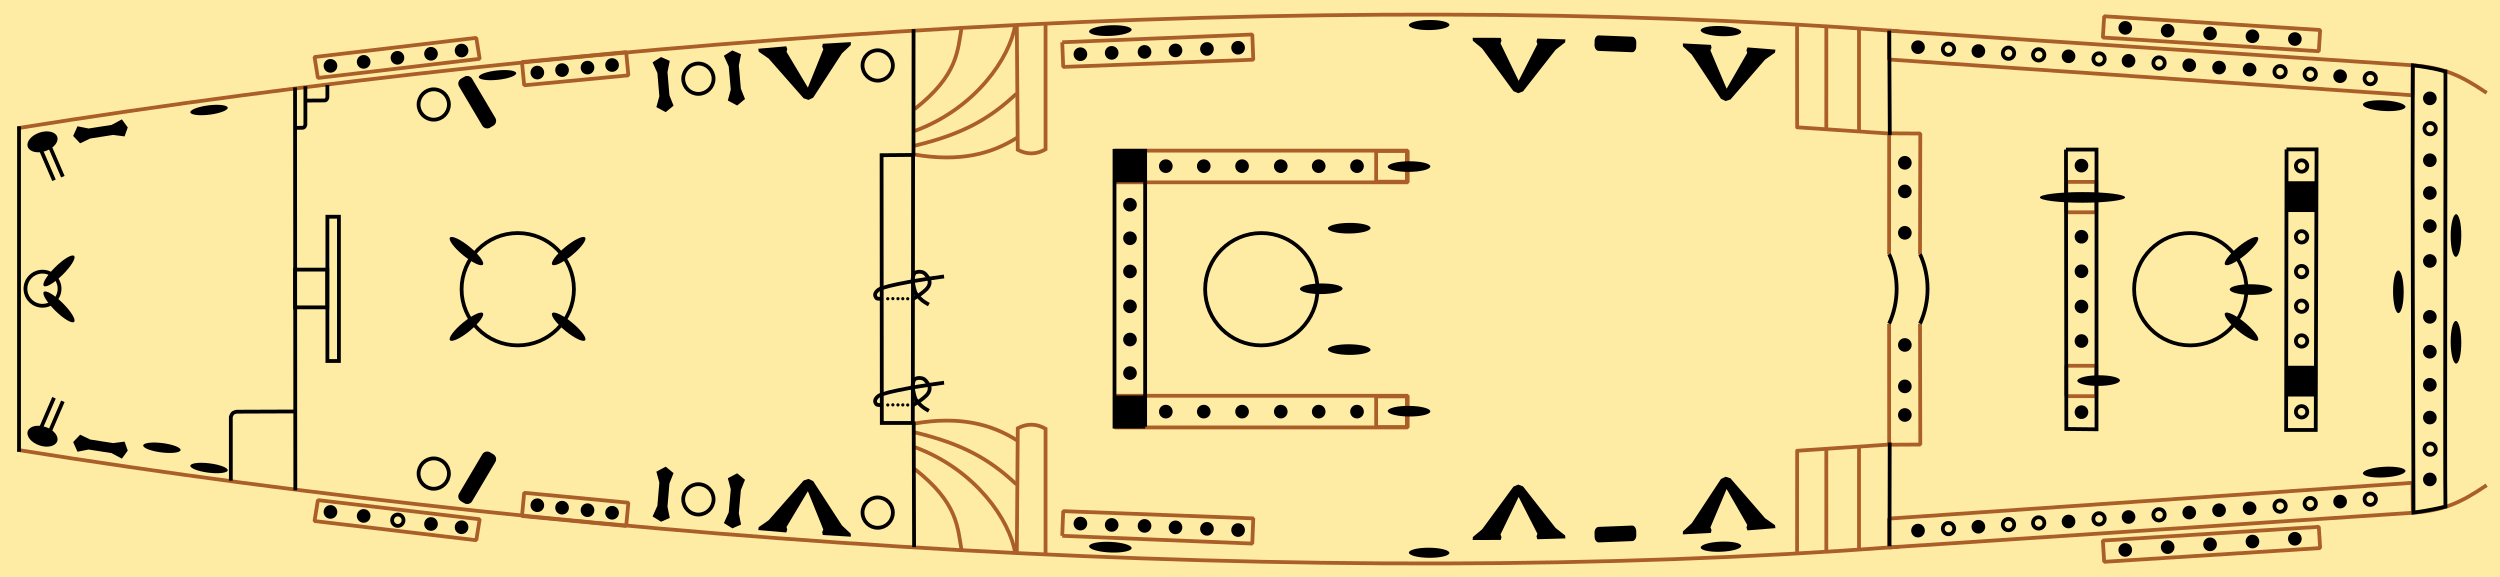
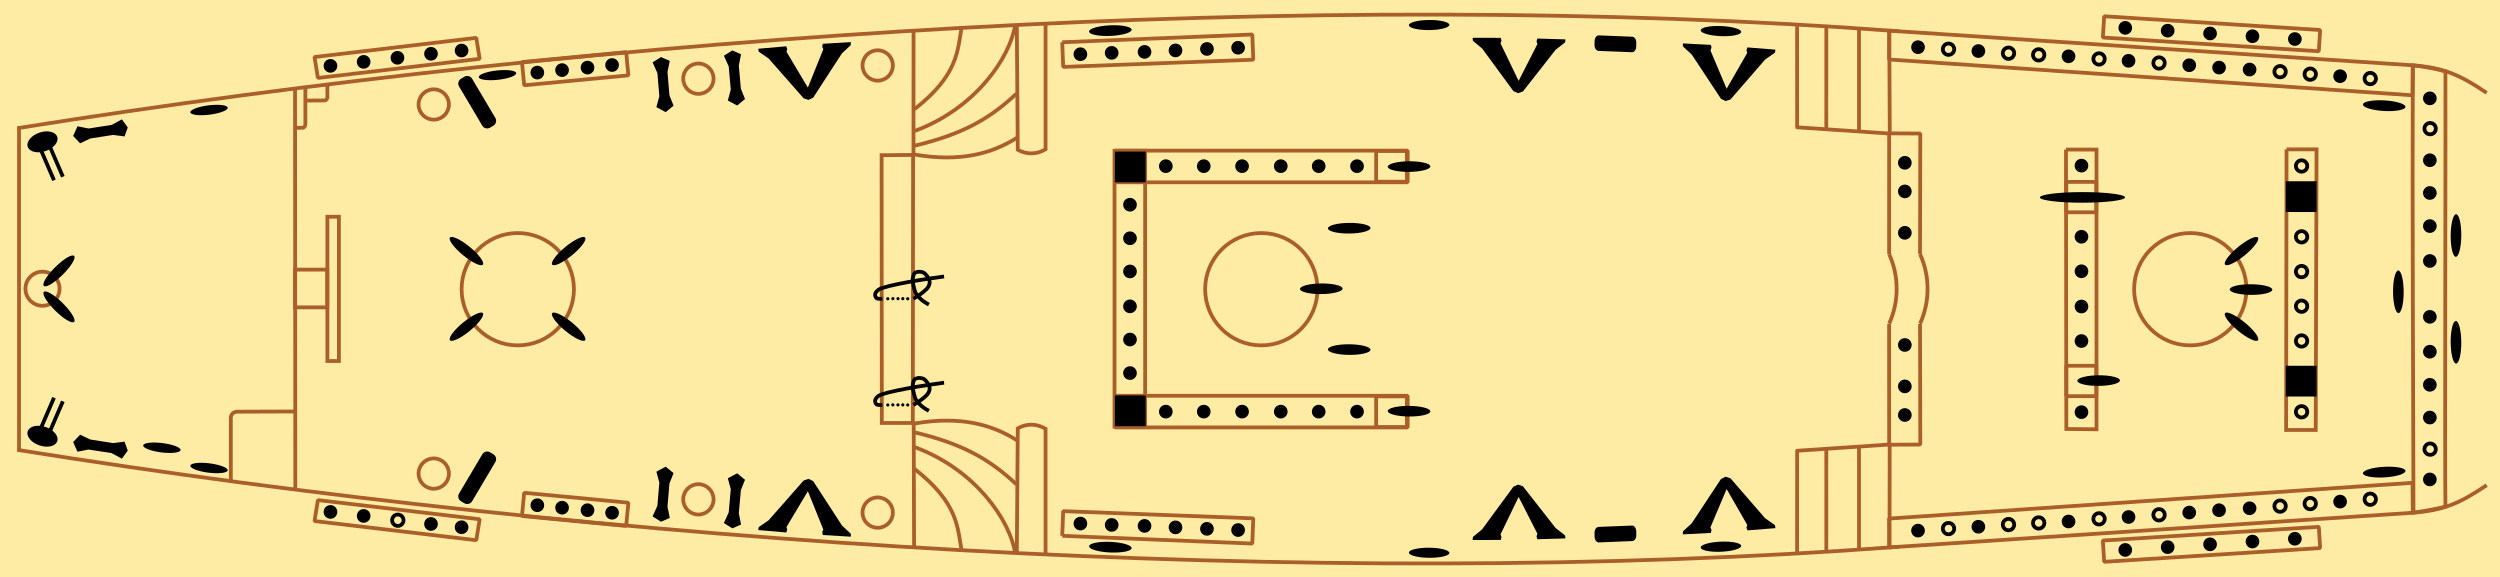
<svg xmlns="http://www.w3.org/2000/svg" xmlns:ns2="https://github.com/jolaf/rigging" xmlns:xlink="http://www.w3.org/1999/xlink" width="100%" height="100%" id="svg1" version="1.1" viewBox="1 -24 659 152">
+   <style id="style707">
+     /*  */
+     #background {
+       fill: #ffeca4;
+     }
+     #drawing {
+       color: #aa5f28;
+     }
+     /*  */
+   </style>
  <defs id="defs1">
    <rect y="-0.809" x="277.269" height="146.642" width="220.711" id="deckMask" style="fill:currentColor" />
    <g id="mastMask" style="stroke:currentColor">
      <path id="path89" d="m 425.113,59.525 c 26.5,26.5 26.5,26.5 26.5,26.5 z" />
      <path id="path91" d="m 451.613,59.525 c -26.5,26.5 -26.5,26.5 -26.5,26.5 z" />
    </g>
    <circle r="4" cy="398.091" cx="160.871" id="pipe" style="stroke:currentColor" />
    <circle id="pin" r="1.8" cy="28.152" cx="567.539" style="fill:currentColor" transform="rotate(-8.297298)" class="aura" />
    <circle style="fill:none;stroke:currentColor" transform="rotate(-8.297298)" id="pinhole" cx="607.213" cy="138.775" r="1.5" />
    <ellipse transform="rotate(89.50973)" id="cleat" ry="5.615" rx="1.4" cy="-575.374" cx="3.721" style="fill:currentColor" class="aura" />
    <rect ry="1.5" y="72.319" x="396.501" height="15" width="4" id="lcleat" style="fill:currentColor" class="aura" />
    <path transform="matrix(0.8823634,0,0,1.004638,-152.5943,-25.94742)" d="m 215.31,40.277 -0.959,-2.798 v -6.102 l 0.959,-2.893 -2.499,-1.196 -2.652,1.196 1.162,2.893 v 6.102 l -1.161,2.798 2.652,1.514 z" id="xcleat" style="fill:currentColor" class="aura" />
    <path d="m 426.259,54.267 -8.424,-11.107 -2.479,-2.004 -0.067,-0.781 7.404,-0.102 0.204,0.747 -0.238,0.713 4.927,9.807 4.791,-9.773 -0.238,-0.713 0.204,-0.747 7.404,0.102 -0.067,0.781 -2.479,2.004 -8.424,11.107 -1.259,0.493 z" id="kevel" style="fill:currentColor" class="aura" />
    <rect transform="translate(-36.93956,-367.6302)" id="fist" width="8.109" height="8.109" x="324.097" y="408.336" style="fill:currentColor" class="aura" />
    <g id="tackle" transform="matrix(-1,0,0,1,657.0613,84.96837)">
      <ellipse transform="rotate(-18.74917,-1131.871,-71.94031)" ry="2.557" rx="4.104" cy="420.366" cx="-74.057" id="path4323" style="fill:currentColor" />
      <path style="stroke:currentColor" d="m 61.959,411.73 3.977,9.218" id="path4328" transform="translate(-36.93956,-367.6302)" />
      <path style="stroke:currentColor" id="path4325" d="m 59.623,412.677 3.977,9.218" transform="translate(-36.93956,-367.6302)" />
    </g>
    <g id="knot" transform="translate(380.0305,-105.3119)">
      <path style="fill:none;stroke:currentColor" id="path4249" d="m 298.721,455.173 c -3.993,0.489 -15.46,2.284 -17.267,3.472 -0.874,0.684 -1.281,1.456 -0.505,2.273 0.295,0.218 1.515,0.126 1.515,0.126" />
      <path style="fill:none;stroke:currentColor" d="m 290.64,461.044 c 0,0 1.792,-1.092 2.589,-1.768 0.499,-0.424 1.088,-0.913 1.357,-1.421 0.27,-0.508 0.393,-0.888 0.316,-1.452 -0.077,-0.564 -0.8,-1.72 -1.438,-2.147 -0.638,-0.427 -1.581,-0.414 -2.192,-0.158 -0.612,0.256 -0.566,0.713 -0.758,1.357 -0.191,0.644 0.115,1.993 0.284,2.715 0.169,0.722 0.251,1.043 0.6,1.61 0.349,0.567 0.988,1.204 1.547,1.673 0.559,0.469 1.768,1.136 1.768,1.136" id="path4251" />
      <circle r="0.426" cy="461.044" cx="283.884" id="path4253" style="fill:currentColor" />
      <circle style="fill:currentColor" id="circle4255" cx="285.226" cy="461.013" r="0.426" />
      <circle style="fill:currentColor" r="0.426" cy="461.028" cx="286.568" id="circle4257" />
      <circle style="fill:currentColor" id="circle4259" cx="287.846" cy="461.028" r="0.426" />
      <circle r="0.426" cy="461.044" cx="289.14" id="circle4261" style="fill:currentColor" />
    </g>
  </defs>
  <g id="layer1">
-     <g id="background" />
-     <rect style="opacity:1;fill:#ffeca4;fill-opacity:1;fill-rule:evenodd;stroke:none;stroke-width:1.6;stroke-linecap:round;stroke-linejoin:round;stroke-miterlimit:4;stroke-dasharray:none;stroke-opacity:1;paint-order:markers fill stroke" id="rect6803" width="717.601" height="368.795" x="-20.988" y="-138.852" />
+     <g id="background">
+       <rect style="fill-rule:evenodd;stroke-width:1.6;stroke-linecap:round;stroke-linejoin:round;paint-order:markers fill stroke" id="rect6803" width="717.601" height="368.795" x="-20.988" y="-138.852" />
+     </g>
  </g>
  <g transform="translate(0,-20.6)" id="layer2">
    <g id="drawing">
-       <g id="portDrawing" style="fill:none;stroke:#aa5f28">
+       <g id="portDrawing" style="fill:none;stroke:currentColor">
        <path style="fill-rule:evenodd" d="M 5.599,30.388 C 160.19,5.668 347.851,-6.802 501.489,4.852 m 135.527,8.962 c 8.188,0.64 12.488,2.549 19.468,7.271" id="path4399" />
        <path class="rail" id="rect4158" d="m 499.005,4.684 c 0,0 138.012,9.13 138.012,9.13 0,0 -0.082,7.903 -0.082,7.903 0,0 -137.973,-9.434 -137.973,-9.434 0,0 0.044,-7.599 0.044,-7.599" style="fill-rule:evenodd;stroke-miterlimit:0" />
        <rect transform="matrix(0.997985,0.063452,-0.063107,0.998007,-36.91926,-367.6302)" class="rail" style="fill-rule:evenodd;stroke-linecap:round;stroke-miterlimit:0" id="rect4272" width="57.042" height="5.615" x="614.658" y="330.176" />
        <rect transform="translate(-36.91926,-367.6302)" class="solid" style="fill-rule:evenodd;stroke-miterlimit:0" id="rect4212" width="7.895" height="8.012" x="582.601" y="412.182" />
        <path class="rail" id="path4201" d="m 498.969,63.596 c 0,0 0.013,-31.846 0.013,-31.846 0,0 8.206,0.049 8.206,0.049 0,0 -0.072,31.797 -0.072,31.797" style="fill-rule:evenodd;stroke-miterlimit:0" />
        <g class="solid" id="g4442">
          <path style="fill-rule:evenodd;stroke-linejoin:round" d="m 474.71,3.488 c 0,0 0.018,26.671 0.018,26.671 0,0 24.696,1.671 24.696,1.671" id="path4436" />
          <path style="fill-rule:evenodd" d="m 491.034,31.603 c 0,0 0,-27.13 0,-27.13" id="path4438" />
          <path style="fill-rule:evenodd" d="m 482.413,30.658 c 0,0 0.006,-26.716 0.006,-26.716" id="path4440" />
        </g>
        <rect transform="translate(-36.91926,-367.6302)" class="solid" y="404.025" x="400.67" height="8.109" width="8.109" id="rect4227" style="fill-rule:evenodd;stroke-miterlimit:0" />
        <rect transform="translate(-36.91926,-367.6302)" class="rail" y="403.945" x="331.803" height="8.348" width="77.184" id="rect4231" style="fill-rule:evenodd;stroke-miterlimit:0" />
        <path class="rail" id="rect4238" d="m 281.003,7.737 c 0,0 50.101,-2.045 50.101,-2.045 0,0 0.262,6.643 0.262,6.643 0,0 -50.107,1.907 -50.107,1.907 0,0 -0.256,-6.505 -0.256,-6.505" style="fill-rule:evenodd;stroke-miterlimit:0" />
        <g class="solid" id="g2411">
          <path id="path4286" d="m 269.031,3.005 c 0,0 0.253,33.082 0.253,33.082 2.441,1.306 4.882,1.261 7.324,-0.126 0,0 0,-33.335 0,-33.335" style="fill-rule:evenodd" />
          <path id="path4302" d="m 242.135,37.35 c 11.722,2.006 20.149,-0.133 26.895,-4.419" style="fill-rule:evenodd" />
          <path id="path4300" d="m 242.099,35.007 c 12.578,-3.001 19.725,-7.042 26.841,-13.718" style="fill-rule:evenodd" />
          <path id="path4298" d="M 242.135,31.116 C 258.141,25.17 267.233,11.895 268.652,3.005" style="fill-rule:evenodd" />
          <path id="path4296" d="M 242.066,25.379 C 253.549,16.384 253.398,10.039 254.51,3.637" style="fill-rule:evenodd" />
        </g>
        <use transform="translate(71.49064,-384.2342)" height="100%" width="100%" id="use11168" xlink:href="#pipe" y="0" x="0" />
        <use transform="translate(24.2244,-380.7455)" height="100%" width="100%" id="use11170" xlink:href="#pipe" y="0" x="0" />
        <rect transform="rotate(-5.435147,-3891.007,205.0834)" class="rail" style="fill-rule:evenodd;stroke-miterlimit:0" id="rect4267" width="27.593" height="6.154" x="138.673" y="395.494" />
        <rect transform="matrix(0.993053,-0.117668,0.159682,0.987169,-36.91926,-367.6302)" class="rail" ry="0" y="391.192" x="58.768" height="5.599" width="42.94" id="rect4281" style="fill-rule:evenodd;stroke-miterlimit:0" />
        <use transform="translate(-45.53723,-373.9462)" height="100%" width="100%" id="use11166" xlink:href="#pipe" y="0" x="0" />
      </g>
-       <use transform="matrix(1,0,0,-1,0,145.5797)" xlink:href="#portDrawing" id="use405" x="0" y="0" width="100%" height="100%" />
+       <use transform="matrix(1,0,0,-1,0,145.5797)" xlink:href="#portDrawing" id="starboardDrawing" x="0" y="0" width="100%" height="100%" />
      <path class="rail" style="fill:none;stroke:currentColor" id="path4294" d="m 645.621,15.449 c -3.876,-1.16 -8.605,-1.635 -8.605,-1.635 -0.16,38.87 0.115,82.335 0.176,117.905 0,0 3.887,-0.461 8.424,-1.564 -0.182,-8.555 0.077,-111.18 0.004,-114.706 0,0 -2.6e-4,0 -2.6e-4,0" />
      <path class="rail" id="rect4333" d="m 603.734,35.978 c 0,0 7.908,0 7.908,0 0,0 -0.217,73.963 -0.217,73.963 0,0 -7.8,0 -7.8,0 0,0 0.108,-73.963 0.108,-73.963" style="fill:none;stroke:currentColor" />
      <circle class="solid" r="14.805" cy="72.838" cx="578.359" id="path4330" style="fill:none;stroke:currentColor" />
      <path class="rail" id="rect4326" d="m 545.591,36.028 c 0,0 8.047,0 8.047,0 0,0 0,73.736 0,73.736 0,0 -7.955,-0.091 -7.955,-0.091 0,0 -0.091,-73.645 -0.091,-73.645" style="fill:none;stroke:currentColor" />
      <g class="solid" style="fill:none;stroke:currentColor" id="g4318">
        <path d="m 507.125,63.596 c 1.304,2.875 1.979,5.997 1.979,9.164 0,3.167 -0.675,6.288 -1.979,9.164" id="path4211" />
        <path d="m 498.978,63.596 c 1.304,2.875 1.979,5.997 1.979,9.164 0,3.167 -0.675,6.288 -1.979,9.164" id="path4312" />
      </g>
      <path style="fill:none;stroke:currentColor" d="m 499.075,140.577 c 0,0 0.05,-27.332 0.05,-27.332 m 0.022,-81.024 c 0,0 -0.143,-27.537 -0.143,-27.537" id="path4434" />
      <circle class="solid " style="fill:none;stroke:currentColor" id="circle327" cx="333.481" cy="72.838" r="14.805" />
      <path class="rail" style="fill:none;stroke:currentColor" d="m 302.86,109.064 c 0,0 -8.075,0 -8.075,0 0,0 0,-72.72 0,-72.72 0,0 8.075,0 8.075,0 0,0 0,72.72 0,72.72" id="path4336" />
      <path id="path4288" d="m 241.953,140.828 c 0,0 -0.103,-33.102 -0.103,-33.102 M 241.79,37.765 c 0,0 0.024,-33.476 0.024,-33.476" style="fill:none;stroke:currentColor" />
      <path class="solid" style="fill:none;stroke:currentColor" d="m 241.694,37.439 c 0,0 -8.306,0.069 -8.306,0.069 -0.004,16.806 0.062,53.776 0.058,70.582 0,0 8.168,0 8.168,0 0.004,-16.806 0.076,-53.845 0.08,-70.651 0,0 0,-5e-5 0,-5e-5" id="path4060" />
      <circle class="solid" r="14.805" cy="72.838" cx="137.481" id="circle329" style="fill:none;stroke:currentColor" />
      <rect class="solid" y="53.73" x="87.298" height="38.031" width="3.041" id="rect4322" style="fill:none;stroke:currentColor" />
      <rect class="solid" y="67.672" x="78.789" height="9.949" width="8.482" id="rect4317" style="fill:none;stroke:currentColor" />
      <path class="solid" style="fill:none;stroke:currentColor" d="m 87.296,19.031 c 0,0 0,3.28 0,3.28 -0.175,0.713 -0.438,0.672 -0.685,0.766 0,0 -5.025,0.035 -5.025,0.035" id="path4887" />
      <path class="solid" id="path4306" d="m 81.496,19.331 c 0,0 0,10.18 0,10.18 -0.175,0.713 -0.438,0.672 -0.685,0.766 0,0 -2.226,0.035 -2.226,0.035" style="fill:none;stroke:currentColor" />
      <path style="fill:none;stroke:currentColor" d="m 78.845,125.846 c 0,0 -0.072,-106.204 -0.072,-106.204" id="path4304" />
      <path class="solid" style="fill:none;stroke:currentColor" d="m 61.845,123.311 c 0,0 0,-16.814 0,-16.814 0.389,-1.278 0.973,-1.205 1.523,-1.374 0,0 15.251,-0.062 15.251,-0.062" id="path4412" />
      <circle class="solid" r="4.495" cy="72.707" cx="12.204" id="circle4314" style="fill:none;stroke:currentColor" />
      <path id="path4069" d="m 6.016,115.679 c 0,0 0,-85.785 0,-85.785" style="fill:none;stroke:currentColor" />
    </g>
  </g>
  <g transform="translate(0,-20.6)" id="layer3" style="display:none">
    <g style="color:#ffffff" class="modeDependent which" id="deckMasks">
      <use style="stroke-width:1.001" height="100%" width="100%" y="0" x="0" transform="matrix(0.7178498,0,0,1,299.4258,0)" ns2:deck="fore" class="deckMask" xlink:href="#deckMask" id="use758" />
      <use style="stroke-width:0.999" transform="matrix(1.00258,0,0,1,-0.8020163,0)" height="100%" width="100%" y="0" x="0" ns2:deck="main" class="deckMask" xlink:href="#deckMask" id="use760" />
      <use style="stroke-width:1.01" height="100%" width="100%" y="0" x="0" transform="matrix(1.23109,0,0,1,-335.8762,0)" ns2:deck="stern" class="deckMask" xlink:href="#deckMask" id="use668" />
    </g>
  </g>
  <g transform="translate(0,-20.6)" id="layer4" style="display:none">
    <g style="color:#ff0000" class="modeDependent where" id="mastMasks">
      <use height="100%" width="100%" y="0" x="0" transform="translate(140)" ns2:mast="fore" class="mastMask" xlink:href="#mastMask" id="use89" />
      <use height="100%" width="100%" y="0" x="0" transform="translate(-104.8899)" ns2:mast="main" class="mastMask" xlink:href="#mastMask" id="use336" />
      <use height="100%" width="100%" y="0" x="0" transform="translate(-300.9661)" ns2:mast="mizzen" class="mastMask" xlink:href="#mastMask" id="use338" />
    </g>
  </g>
  <g transform="translate(0,-20.6)" id="layer5">
    <g transform="translate(0.02029647,-7.1415848e-6)" id="points">
      <g ns2:side="port" id="g1143" ns2:rail="behindFront" ns2:deck="fore">
        <use height="100%" width="100%" transform="rotate(-89.09961,642.2966,-8.333565)" id="use4877" xlink:href="#cleat" y="0" x="0" />
      </g>
      <g ns2:side="starboard" ns2:deck="fore" ns2:rail="behindFront" id="g347" transform="matrix(1,0,0,-1,0,145.5058)">
        <use x="0" y="0" xlink:href="#cleat" id="use345" transform="rotate(-89.09961,642.2966,-8.333565)" width="100%" height="100%" />
      </g>
      <g ns2:side="port" transform="translate(0,-1.124999)" ns2:isAcross="true" id="g4296" ns2:rail="frontRail" ns2:deck="fore">
        <use height="100%" width="100%" transform="translate(75.82837,120.558)" id="use4878" xlink:href="#pin" y="0" x="0" />
        <use height="100%" width="100%" transform="translate(75.82837,111.3648)" id="use4880" xlink:href="#pin" y="0" x="0" />
        <use height="100%" width="100%" transform="translate(75.82837,102.6395)" id="use4882" xlink:href="#pin" y="0" x="0" />
        <use height="100%" width="100%" transform="translate(75.82833,94.00795)" id="use4886" xlink:href="#pin" y="0" x="0" />
        <use height="100%" width="100%" transform="translate(20.68006,-18.06192)" id="use4884" xlink:href="#pinhole" y="0" x="0" />
        <use height="100%" width="100%" transform="translate(75.82833,77.69545)" id="use4888" xlink:href="#pin" y="0" x="0" />
      </g>
      <g ns2:side="starboard" ns2:deck="fore" ns2:rail="frontRail" id="g361" ns2:isAcross="true" transform="matrix(1,0,0,-1,0,146.6308)">
        <use x="0" y="0" xlink:href="#pin" id="use349" transform="translate(75.82837,120.558)" width="100%" height="100%" />
        <use x="0" y="0" xlink:href="#pin" id="use351" transform="translate(75.82837,111.3648)" width="100%" height="100%" />
        <use x="0" y="0" xlink:href="#pin" id="use353" transform="translate(75.82837,102.6395)" width="100%" height="100%" />
        <use x="0" y="0" xlink:href="#pin" id="use355" transform="translate(75.82833,94.00795)" width="100%" height="100%" />
        <use x="0" y="0" xlink:href="#pinhole" id="use357" transform="translate(20.68006,-18.06192)" width="100%" height="100%" />
        <use x="0" y="0" xlink:href="#pin" id="use359" transform="translate(75.82833,77.69545)" width="100%" height="100%" />
      </g>
      <g ns2:side="port" transform="rotate(-33.82482,358.4877,-866.822)" ns2:deck="fore" ns2:rail="onDeckFront" id="g826">
        <use height="100%" width="100%" transform="rotate(37.61055,293.7698,-704.8099)" id="use4869" xlink:href="#cleat" y="0" x="0" />
      </g>
      <g transform="rotate(90,336.0643,324.3645)" ns2:deck="fore" ns2:side="center" ns2:rail="onDeckFront" id="g4125">
        <use x="0" y="0" xlink:href="#cleat" id="use4123" transform="rotate(0.2410182,-6431.205,-116512.54)" width="100%" height="100%" />
      </g>
      <g ns2:side="starboard" id="g365" ns2:rail="onDeckFront" ns2:deck="fore" transform="matrix(0.8307434,0.5566555,0.5566555,-0.8307434,543.1976,92.66701)">
        <use x="0" y="0" xlink:href="#cleat" id="use363" transform="rotate(37.61055,293.7698,-704.8099)" width="100%" height="100%" />
      </g>
      <g ns2:side="port" transform="rotate(3.868472,821.8682,-178.4431)" id="g4304" ns2:rail="sideRail" ns2:deck="fore">
        <use height="100%" width="100%" transform="translate(-45.72429,83.92364)" id="use4842" xlink:href="#pin" y="0" x="0" />
        <use height="100%" width="100%" transform="translate(-92.89051,-19.82658)" id="use4838" xlink:href="#pinhole" y="0" x="0" />
        <use height="100%" width="100%" transform="translate(-29.78216,83.87078)" id="use4840" xlink:href="#pin" y="0" x="0" />
        <use height="100%" width="100%" transform="translate(-77.0407,-19.84125)" id="use4836" xlink:href="#pinhole" y="0" x="0" />
        <use height="100%" width="100%" transform="translate(-69.07567,-19.94292)" id="use4834" xlink:href="#pinhole" y="0" x="0" />
        <use height="100%" width="100%" transform="translate(-5.974521,83.64781)" id="use4832" xlink:href="#pin" y="0" x="0" />
        <use height="100%" width="100%" transform="translate(-53.12793,-19.94072)" id="use4830" xlink:href="#pinhole" y="0" x="0" />
        <use height="100%" width="100%" transform="translate(9.885951,83.76302)" id="use4828" xlink:href="#pin" y="0" x="0" />
        <use height="100%" width="100%" transform="translate(-37.27823,-19.94317)" id="use4826" xlink:href="#pinhole" y="0" x="0" />
        <use height="100%" width="100%" transform="translate(25.92968,83.85081)" id="use4824" xlink:href="#pin" y="0" x="0" />
        <use height="100%" width="100%" transform="translate(33.81339,83.936)" id="use4822" xlink:href="#pin" y="0" x="0" />
        <use height="100%" width="100%" transform="translate(41.8784,83.90932)" id="use4820" xlink:href="#pin" y="0" x="0" />
        <use height="100%" width="100%" transform="translate(-5.28586,-19.8119)" id="use4816" xlink:href="#pinhole" y="0" x="0" />
        <use height="100%" width="100%" transform="translate(2.687874,-19.6877)" id="use4818" xlink:href="#pinhole" y="0" x="0" />
        <use height="100%" width="100%" transform="translate(65.80175,84.04969)" id="use4814" xlink:href="#pin" y="0" x="0" />
        <use height="100%" width="100%" transform="translate(18.54907,-19.60354)" id="use4812" xlink:href="#pinhole" y="0" x="0" />
      </g>
      <g ns2:side="starboard" ns2:deck="fore" ns2:rail="sideRail" id="g399" transform="matrix(0.9977215,-0.06746628,-0.06746628,-0.9977215,-10.16631,201.3608)">
        <use x="0" y="0" xlink:href="#pin" id="use367" transform="translate(-45.72429,83.92364)" width="100%" height="100%" />
        <use x="0" y="0" xlink:href="#pinhole" id="use369" transform="translate(-92.89051,-19.82658)" width="100%" height="100%" />
        <use x="0" y="0" xlink:href="#pin" id="use371" transform="translate(-29.78216,83.87078)" width="100%" height="100%" />
        <use x="0" y="0" xlink:href="#pinhole" id="use373" transform="translate(-77.0407,-19.84125)" width="100%" height="100%" />
        <use x="0" y="0" xlink:href="#pinhole" id="use375" transform="translate(-69.07567,-19.94292)" width="100%" height="100%" />
        <use x="0" y="0" xlink:href="#pin" id="use377" transform="translate(-5.974521,83.64781)" width="100%" height="100%" />
        <use x="0" y="0" xlink:href="#pinhole" id="use379" transform="translate(-53.12793,-19.94072)" width="100%" height="100%" />
        <use x="0" y="0" xlink:href="#pin" id="use381" transform="translate(9.885951,83.76302)" width="100%" height="100%" />
        <use x="0" y="0" xlink:href="#pinhole" id="use383" transform="translate(-37.27823,-19.94317)" width="100%" height="100%" />
        <use x="0" y="0" xlink:href="#pin" id="use385" transform="translate(25.92968,83.85081)" width="100%" height="100%" />
        <use x="0" y="0" xlink:href="#pin" id="use387" transform="translate(33.81339,83.936)" width="100%" height="100%" />
        <use x="0" y="0" xlink:href="#pin" id="use389" transform="translate(41.8784,83.90932)" width="100%" height="100%" />
        <use x="0" y="0" xlink:href="#pinhole" id="use391" transform="translate(-5.28586,-19.8119)" width="100%" height="100%" />
        <use x="0" y="0" xlink:href="#pinhole" id="use393" transform="translate(2.687874,-19.6877)" width="100%" height="100%" />
        <use x="0" y="0" xlink:href="#pin" id="use395" transform="translate(65.80175,84.04969)" width="100%" height="100%" />
        <use x="0" y="0" xlink:href="#pinhole" id="use397" transform="translate(18.54907,-19.60354)" width="100%" height="100%" />
      </g>
      <g ns2:side="port" ns2:rail="shroudsRail" ns2:deck="fore" id="g5102" transform="rotate(3.769449,6421.582,-164.8964)">
        <use height="100%" width="100%" transform="translate(19.31865,442.8958)" id="use4845" xlink:href="#pin" y="0" x="0" />
        <use height="100%" width="100%" transform="translate(30.51896,442.8958)" id="use4847" xlink:href="#pin" y="0" x="0" />
        <use height="100%" width="100%" transform="translate(41.71926,442.8958)" id="use4849" xlink:href="#pin" y="0" x="0" />
        <use height="100%" width="100%" transform="translate(52.91861,442.8958)" id="use4851" xlink:href="#pin" y="0" x="0" />
        <use height="100%" width="100%" transform="translate(64.11891,442.8958)" id="use4853" xlink:href="#pin" y="0" x="0" />
      </g>
      <g ns2:side="starboard" transform="matrix(0.9978367,-0.06574184,-0.06574184,-0.9978367,3.051441,568.0292)" id="g412" ns2:deck="fore" ns2:rail="shroudsRail">
        <use x="0" y="0" xlink:href="#pin" id="use401" transform="translate(19.31865,442.8958)" width="100%" height="100%" />
        <use x="0" y="0" xlink:href="#pin" id="use403" transform="translate(30.51896,442.8958)" width="100%" height="100%" />
        <use x="0" y="0" xlink:href="#pin" id="use406" transform="translate(41.71926,442.8958)" width="100%" height="100%" />
        <use x="0" y="0" xlink:href="#pin" id="use408" transform="translate(52.91861,442.8958)" width="100%" height="100%" />
        <use x="0" y="0" xlink:href="#pin" id="use410" transform="translate(64.11891,442.8958)" width="100%" height="100%" />
      </g>
      <g ns2:side="port" id="g5002" transform="translate(0.5268181)">
        <use x="0" y="0" xlink:href="#pinhole" id="use4991" transform="translate(-13.73291,18.49365)" width="100%" height="100%" />
        <use x="0" y="0" xlink:href="#pinhole" id="use4989" transform="translate(-13.73291,9.333698)" width="100%" height="100%" />
        <use x="0" y="0" xlink:href="#pinhole" id="use4987" transform="translate(-13.73291,-9.338379)" width="100%" height="100%" />
      </g>
      <g ns2:side="starboard" transform="matrix(1,0,0,-1,0.5268181,145.5058)" id="g424">
        <use height="100%" width="100%" transform="translate(-13.73291,18.49365)" id="use418" xlink:href="#pinhole" y="0" x="0" />
        <use height="100%" width="100%" transform="translate(-13.73291,9.333698)" id="use420" xlink:href="#pinhole" y="0" x="0" />
        <use height="100%" width="100%" transform="translate(-13.73291,-9.338379)" id="use422" xlink:href="#pinhole" y="0" x="0" />
      </g>
      <g ns2:side="port" transform="translate(316.2579,3.526502)" id="g1149" ns2:rail="frontFists" ns2:deck="fore">
        <use x="0" y="0" xlink:href="#fist" transform="translate(0.1057145,0.1483681)" id="use10664" width="100%" height="100%" />
      </g>
      <g ns2:side="starboard" ns2:deck="fore" ns2:rail="frontFists" id="g416" transform="matrix(1,0,0,-1,316.2579,141.9793)">
        <use height="100%" width="100%" id="use414" transform="translate(0.1057145,0.1483681)" xlink:href="#fist" y="0" x="0" />
      </g>
      <g ns2:side="port" ns2:deck="fore" ns2:rail="atMastFront" id="g1383" transform="translate(446.7934,-2.641305)">
        <use height="100%" width="100%" transform="matrix(0.766927,-0.6417344,-0.6417344,-0.766927,-297.0064,433.7506)" id="use1381" xlink:href="#cleat" y="0" x="0" />
      </g>
      <g transform="rotate(-34.40732,594.5959,75.74982)" id="g1173" ns2:side="center" ns2:rail="atMastFront" ns2:deck="fore">
        <use height="100%" width="100%" transform="rotate(35.2787,468.5599,68.43304)" id="use4860" xlink:href="#cleat" y="0" x="0" />
      </g>
      <g ns2:side="starboard" transform="matrix(1,0,0,-1,446.7934,148.1471)" id="g428" ns2:rail="atMastFront" ns2:deck="fore">
        <use x="0" y="0" xlink:href="#cleat" id="use426" transform="matrix(0.766927,-0.6417344,-0.6417344,-0.766927,-297.0064,433.7506)" width="100%" height="100%" />
      </g>
      <g ns2:side="port" transform="translate(0.175606)" ns2:isAcross="true" id="g4334" ns2:rail="behindMastRail" ns2:deck="fore">
        <use height="100%" width="100%" transform="translate(-16.18084,122.1517)" id="use4920" xlink:href="#pin" y="0" x="0" />
        <use height="100%" width="100%" transform="translate(-16.18084,113.0523)" id="use4922" xlink:href="#pin" y="0" x="0" />
        <use height="100%" width="100%" transform="translate(-16.18084,94.30326)" id="use4924" xlink:href="#pin" y="0" x="0" />
      </g>
      <g ns2:side="starboard" ns2:deck="fore" ns2:rail="behindMastRail" id="g436" ns2:isAcross="true" transform="matrix(1,0,0,-1,0.175606,145.5058)">
        <use x="0" y="0" xlink:href="#pin" id="use430" transform="translate(-16.18084,122.1517)" width="100%" height="100%" />
        <use x="0" y="0" xlink:href="#pin" id="use432" transform="translate(-16.18084,113.0523)" width="100%" height="100%" />
        <use x="0" y="0" xlink:href="#pin" id="use434" transform="translate(-16.18084,94.30326)" width="100%" height="100%" />
      </g>
      <g ns2:side="port" style="stroke-width:0.707" ns2:deck="fore" ns2:rail="backPillars" id="g4131" transform="matrix(1.614932,-0.5899143,1.179829,0.8074658,-408.6204,335.4104)">
        <use x="0" y="0" xlink:href="#cleat" id="use4129" transform="rotate(-143.4218,574.4299,28.15793)" width="100%" height="100%" />
      </g>
      <g transform="rotate(-37.95442,558.9899,98.50181)" id="g1179" ns2:rail="backPillars" ns2:side="starboard" ns2:deck="fore">
        <use height="100%" width="100%" transform="rotate(37.99271,427.0698,18.63686)" id="use4857" xlink:href="#cleat" y="0" x="0" />
      </g>
      <g ns2:side="port" transform="translate(-7.225649,-5.437401)" ns2:isAcross="true" id="g4384" ns2:rail="backRail" ns2:deck="fore">
        <use height="100%" width="100%" transform="translate(-55.34016,117.4538)" id="use4905" xlink:href="#pin" y="0" x="0" />
        <use height="100%" width="100%" transform="translate(-55.34016,106.5357)" id="use4907" xlink:href="#pin" y="0" x="0" />
        <use height="100%" width="100%" transform="translate(-55.34016,98.99535)" id="use4909" xlink:href="#pin" y="0" x="0" />
      </g>
      <g ns2:side="starboard" ns2:deck="fore" ns2:rail="backRail" id="g444" ns2:isAcross="true" transform="matrix(1,0,0,-1,-7.225649,150.9432)">
        <use x="0" y="0" xlink:href="#pin" id="use438" transform="translate(-55.34016,117.4538)" width="100%" height="100%" />
        <use x="0" y="0" xlink:href="#pin" id="use440" transform="translate(-55.34016,106.5357)" width="100%" height="100%" />
        <use x="0" y="0" xlink:href="#pin" id="use442" transform="translate(-55.34016,98.99535)" width="100%" height="100%" />
      </g>
      <g ns2:side="port" id="g4357" ns2:rail="bulwark" ns2:deck="main">
        <use height="100%" width="100%" transform="matrix(0.9507373,0,0,0.9507373,-169.3395,4.341369)" id="use4933" xlink:href="#cleat" y="0" x="0" />
        <use height="100%" width="100%" transform="rotate(0.9,2554.819,-1639.258)" id="use4825" xlink:href="#kevel" y="0" x="0" />
        <use style="stroke-width:1.167" height="100%" width="100%" transform="matrix(-0.01971953,1.022046,-0.7328132,-0.02912583,493.1532,-396.8143)" id="use4944" xlink:href="#lcleat" y="0" x="0" />
        <use height="100%" width="100%" transform="matrix(0.9503867,0.04800109,-0.04800109,0.9503867,-92.27082,-21.67918)" id="use4918" xlink:href="#cleat" y="0" x="0" />
        <use height="100%" width="100%" transform="rotate(3.768461,921.2961,469.4407)" id="use4823" xlink:href="#kevel" y="0" x="0" />
      </g>
      <g ns2:side="starboard" ns2:deck="main" ns2:rail="bulwark" id="g456" transform="matrix(1,0,0,-1,0,145.5058)">
        <use x="0" y="0" xlink:href="#cleat" id="use446" transform="matrix(0.9507373,0,0,0.9507373,-169.3395,4.341369)" width="100%" height="100%" />
        <use x="0" y="0" xlink:href="#kevel" id="use448" transform="rotate(0.9,2554.819,-1639.258)" width="100%" height="100%" />
        <use x="0" y="0" xlink:href="#lcleat" id="use450" transform="matrix(-0.01971953,1.022046,-0.7328132,-0.02912583,493.1532,-396.8143)" width="100%" height="100%" style="stroke-width:1.167" />
        <use x="0" y="0" xlink:href="#cleat" id="use452" transform="matrix(0.9503867,0.04800109,-0.04800109,0.9503867,-92.27082,-21.67918)" width="100%" height="100%" />
        <use x="0" y="0" xlink:href="#kevel" id="use454" transform="rotate(3.768461,921.2961,469.4407)" width="100%" height="100%" />
      </g>
      <g ns2:side="port" transform="translate(0.3998641,-4.50021)" id="g1161" ns2:rail="frontPillars" ns2:deck="main">
        <use height="100%" width="100%" transform="translate(-203.3822,46.21481)" id="use4893" xlink:href="#cleat" y="0" x="0" />
      </g>
      <g ns2:side="starboard" ns2:deck="main" ns2:rail="frontPillars" id="g460" transform="matrix(1,0,0,-1,0.3998641,150.006)">
        <use x="0" y="0" xlink:href="#cleat" id="use458" transform="translate(-203.3822,46.21481)" width="100%" height="100%" />
      </g>
      <g ns2:side="port" transform="translate(-10.63606,4.599977)" id="g1164" ns2:rail="onDeckFront" ns2:deck="main">
        <use height="100%" width="100%" transform="translate(-208.1147,53.35763)" id="use4897" xlink:href="#cleat" y="0" x="0" />
      </g>
      <g ns2:side="starboard" ns2:deck="main" ns2:rail="onDeckFront" id="g464" transform="matrix(1,0,0,-1,-10.63606,140.9059)">
        <use x="0" y="0" xlink:href="#cleat" id="use462" transform="translate(-208.1147,53.35763)" width="100%" height="100%" />
      </g>
      <g transform="rotate(90,350.4549,71.5286)" id="g1194" ns2:side="center" ns2:rail="atMastFront" ns2:deck="main">
        <use height="100%" width="100%" transform="rotate(90,426.5546,-76.11092)" id="use4911" xlink:href="#cleat" y="0" x="0" />
      </g>
      <g ns2:side="port" transform="translate(7.599995,-4.399712)" id="g4366" ns2:rail="sideMastRail" ns2:deck="main">
        <use height="100%" width="100%" transform="translate(-264.9702,98.84545)" id="use4789" xlink:href="#pin" y="0" x="0" />
        <use height="100%" width="100%" transform="translate(-254.9702,98.84545)" id="use4791" xlink:href="#pin" y="0" x="0" />
        <use height="100%" width="100%" transform="translate(-244.8712,98.84545)" id="use4793" xlink:href="#pin" y="0" x="0" />
        <use height="100%" width="100%" transform="translate(-234.6702,98.84545)" id="use4795" xlink:href="#pin" y="0" x="0" />
        <use height="100%" width="100%" transform="translate(-224.6702,98.84545)" id="use4799" xlink:href="#pin" y="0" x="0" />
        <use height="100%" width="100%" transform="translate(-214.5712,98.84545)" id="use4801" xlink:href="#pin" y="0" x="0" />
      </g>
      <g ns2:side="starboard" ns2:deck="main" ns2:rail="sideMastRail" id="g478" transform="matrix(1,0,0,-1,7.599995,149.9056)">
        <use x="0" y="0" xlink:href="#pin" id="use466" transform="translate(-264.9702,98.84545)" width="100%" height="100%" />
        <use x="0" y="0" xlink:href="#pin" id="use468" transform="translate(-254.9702,98.84545)" width="100%" height="100%" />
        <use x="0" y="0" xlink:href="#pin" id="use470" transform="translate(-244.8712,98.84545)" width="100%" height="100%" />
        <use x="0" y="0" xlink:href="#pin" id="use472" transform="translate(-234.6702,98.84545)" width="100%" height="100%" />
        <use x="0" y="0" xlink:href="#pin" id="use474" transform="translate(-224.6702,98.84545)" width="100%" height="100%" />
        <use x="0" y="0" xlink:href="#pin" id="use476" transform="translate(-214.5712,98.84545)" width="100%" height="100%" />
      </g>
      <g ns2:side="port" transform="translate(7.600336,-4.299942)" id="g1158" ns2:rail="backFists" ns2:deck="main">
        <use height="100%" width="100%" id="use9904" transform="translate(0.1057145,0.1483681)" xlink:href="#fist" y="0" x="0" />
      </g>
      <g ns2:side="starboard" ns2:deck="main" ns2:rail="backFists" id="g482" transform="matrix(1,0,0,-1,7.600336,149.8058)">
        <use x="0" y="0" xlink:href="#fist" transform="translate(0.1057145,0.1483681)" id="use480" width="100%" height="100%" />
      </g>
      <g ns2:side="port" transform="translate(7.500264,-0.8001341)" ns2:isAcross="true" id="g4374" ns2:rail="behindMastRail" ns2:deck="main">
        <use id="use11352" height="100%" width="100%" transform="translate(-274.3165,122.9979)" xlink:href="#pin" y="0" x="0" />
        <use x="0" y="0" xlink:href="#pin" transform="translate(-274.3165,114.247)" width="100%" height="100%" id="use11350" />
        <use id="use11281" height="100%" width="100%" transform="translate(-274.3165,105.4078)" xlink:href="#pin" y="0" x="0" />
      </g>
      <g ns2:side="starboard" ns2:deck="main" ns2:rail="behindMastRail" id="g490" ns2:isAcross="true" transform="matrix(1,0,0,-1,7.500264,146.306)">
        <use x="0" y="0" xlink:href="#pin" transform="translate(-274.3165,122.9979)" width="100%" height="100%" id="use484" />
        <use id="use486" height="100%" width="100%" transform="translate(-274.3165,114.247)" xlink:href="#pin" y="0" x="0" />
        <use x="0" y="0" xlink:href="#pin" transform="translate(-274.3165,105.4078)" width="100%" height="100%" id="use488" />
      </g>
      <g ns2:side="port" transform="rotate(-2.277394,278.9201,10.61171)" id="g4358" ns2:rail="sideRail" ns2:deck="main">
        <use height="100%" width="100%" transform="translate(-279.9012,65.20606)" id="use1167" xlink:href="#pin" y="0" x="0" />
        <use height="100%" width="100%" transform="translate(-271.65,65.18004)" id="use1169" xlink:href="#pin" y="0" x="0" />
        <use transform="translate(-262.9858,65.26682)" height="100%" width="100%" id="use1173" xlink:href="#pin" y="0" x="0" />
        <use transform="translate(-254.8141,65.20295)" height="100%" width="100%" id="use1171" xlink:href="#pin" y="0" x="0" />
        <use transform="translate(-246.5153,65.1477)" height="100%" width="100%" id="use1175" xlink:href="#pin" y="0" x="0" />
        <use transform="translate(-238.3006,65.15241)" height="100%" width="100%" id="use1177" xlink:href="#pin" y="0" x="0" />
      </g>
      <g ns2:side="starboard" ns2:deck="main" ns2:rail="sideRail" id="g504" transform="matrix(0.9992102,0.03973756,0.03973756,-0.9992102,-0.2013785,134.4138)">
        <use x="0" y="0" xlink:href="#pin" id="use492" transform="translate(-279.9012,65.20606)" width="100%" height="100%" />
        <use x="0" y="0" xlink:href="#pin" id="use494" transform="translate(-271.65,65.18004)" width="100%" height="100%" />
        <use x="0" y="0" xlink:href="#pin" id="use496" width="100%" height="100%" transform="translate(-262.9858,65.26682)" />
        <use x="0" y="0" xlink:href="#pin" id="use498" width="100%" height="100%" transform="translate(-254.8141,65.20295)" />
        <use x="0" y="0" xlink:href="#pin" id="use500" width="100%" height="100%" transform="translate(-246.5153,65.1477)" />
        <use x="0" y="0" xlink:href="#pin" id="use502" width="100%" height="100%" transform="translate(-238.3006,65.15241)" />
      </g>
      <g ns2:side="port" transform="rotate(0.2,349.3027,-2298.312)" id="g1155" ns2:rail="aboveRail" ns2:deck="main">
        <use height="100%" width="100%" transform="rotate(-2.286556,590.1595,6858.634)" id="use4885" xlink:href="#cleat" y="0" x="0" />
      </g>
      <g ns2:side="starboard" ns2:deck="main" ns2:rail="aboveRail" id="g508" transform="matrix(0.9999939,-0.00349065,-0.00349065,-0.9999939,-8.020479,146.7391)">
        <use x="0" y="0" xlink:href="#cleat" id="use506" transform="rotate(-2.286556,590.1595,6858.634)" width="100%" height="100%" />
      </g>
      <g ns2:side="port" id="g4431" ns2:rail="bulwark" ns2:deck="stern">
        <use height="100%" width="100%" transform="rotate(-30.63951,159.9154,547.6488)" id="use4925" xlink:href="#lcleat" y="0" x="0" />
        <use x="0" y="0" xlink:href="#cleat" id="use4079" transform="matrix(0.8798008,-0.08677511,0.08677511,0.8798008,-374.0032,67.39124)" width="100%" height="100%" />
        <use height="100%" width="100%" transform="rotate(-4.837746,225.6209,-1651.096)" id="use4873" xlink:href="#xcleat" y="0" x="0" />
        <use height="100%" width="100%" transform="rotate(-5.037746,210.3914,-1799.66)" id="use4854" xlink:href="#xcleat" y="0" x="0" />
        <use height="100%" width="100%" transform="rotate(-4.173245,-116.355,2967.573)" id="use4862" xlink:href="#kevel" y="0" x="0" />
      </g>
      <g id="g4331" ns2:rail="bulwark" ns2:side="starboard" ns2:deck="stern" transform="matrix(1,0,0,-1,0,145.7699)">
        <use height="100%" width="100%" transform="rotate(-30.63951,159.3454,547.4926)" id="use4329" xlink:href="#lcleat" y="0" x="0" />
        <use height="100%" width="100%" transform="rotate(-4.837746,225.6209,-1651.096)" id="use4325" xlink:href="#xcleat" y="0" x="0" />
        <use height="100%" width="100%" transform="rotate(-5.037746,210.3914,-1799.66)" id="use4323" xlink:href="#xcleat" y="0" x="0" />
        <use height="100%" width="100%" transform="rotate(-4.173245,-116.355,2967.573)" id="use4321" xlink:href="#kevel" y="0" x="0" />
      </g>
      <g transform="translate(-48.82402,-385.82)" id="g4276" ns2:side="center" ns2:rail="atFront" ns2:deck="stern">
        <use height="100%" width="100%" transform="translate(-380.0936,105.4382)" id="use4868" xlink:href="#knot" y="0" x="0" />
      </g>
      <g ns2:deck="stern" ns2:rail="aboveLadder" ns2:side="starboard" id="g346" transform="translate(-48.82402,-357.82)">
        <use x="0" y="0" xlink:href="#knot" id="use344" transform="translate(-380.0936,105.4382)" width="100%" height="100%" />
      </g>
      <g ns2:side="port" transform="rotate(-1,69.43296,1381.305)" id="g4420" ns2:rail="sideRail" ns2:deck="stern">
        <use height="100%" width="100%" transform="translate(-399.2173,71.25848)" id="use1144" xlink:href="#pin" y="0" x="0" />
        <use transform="translate(-392.6897,70.72228)" height="100%" width="100%" id="use1148" xlink:href="#pin" y="0" x="0" />
        <use height="100%" width="100%" transform="translate(-385.971,70.17701)" id="use1146" xlink:href="#pin" y="0" x="0" />
        <use height="100%" width="100%" transform="translate(-379.4827,69.61231)" id="use1142" xlink:href="#pin" y="0" x="0" />
      </g>
      <g ns2:side="starboard" ns2:deck="stern" ns2:rail="sideRail" id="g518" transform="matrix(0.9998477,0.01745241,0.01745241,-0.9998477,-24.09653,144.0837)">
        <use x="0" y="0" xlink:href="#pin" id="use510" transform="translate(-399.2173,71.25848)" width="100%" height="100%" />
        <use x="0" y="0" xlink:href="#pin" id="use512" width="100%" height="100%" transform="translate(-392.6897,70.72228)" />
        <use x="0" y="0" xlink:href="#pin" id="use514" transform="translate(-385.971,70.17701)" width="100%" height="100%" />
        <use x="0" y="0" xlink:href="#pin" id="use516" transform="translate(-379.4827,69.61231)" width="100%" height="100%" />
      </g>
      <g ns2:side="port" transform="rotate(-0.7,172.9513,2205.137)" id="g4413" ns2:rail="shroudsRail" ns2:deck="stern">
        <use height="100%" width="100%" transform="translate(-450.7941,67.13046)" id="use1117" xlink:href="#pin" y="0" x="0" />
        <use height="100%" width="100%" transform="translate(-442.0327,66.18556)" id="use1125" xlink:href="#pin" y="0" x="0" />
        <use height="100%" width="100%" transform="translate(-433.1106,65.22053)" id="use1123" xlink:href="#pin" y="0" x="0" />
        <use height="100%" width="100%" transform="translate(-424.256,64.27546)" id="use1119" xlink:href="#pin" y="0" x="0" />
        <use height="100%" width="100%" transform="translate(-416.1859,63.51881)" id="use1121" xlink:href="#pin" y="0" x="0" />
      </g>
      <g ns2:side="starboard" ns2:deck="stern" ns2:rail="shroudsRail" id="g536" transform="matrix(0.9999254,0.012217,0.012217,-0.9999254,-26.92726,143.2283)">
        <use x="0" y="0" xlink:href="#pin" id="use526" transform="translate(-450.7941,67.13046)" width="100%" height="100%" />
        <use x="0" y="0" xlink:href="#pin" id="use528" transform="translate(-442.0327,66.18556)" width="100%" height="100%" />
        <use height="100%" width="100%" transform="translate(-488.2382,-38.57846)" id="use546" xlink:href="#pinhole" y="0" x="0" />
        <use x="0" y="0" xlink:href="#pin" id="use532" transform="translate(-424.256,64.27546)" width="100%" height="100%" />
        <use x="0" y="0" xlink:href="#pin" id="use534" transform="translate(-416.1859,63.51881)" width="100%" height="100%" />
      </g>
      <g ns2:side="port" transform="translate(5.839674,-2.641305)" id="g4475" ns2:rail="atMast" ns2:deck="stern">
        <use height="100%" width="100%" transform="rotate(-140.0787,358.8379,115.1559)" id="use4831" xlink:href="#cleat" y="0" x="0" />
        <use x="0" y="0" xlink:href="#cleat" id="use1371" transform="matrix(0.766927,-0.6417344,-0.6417344,-0.766927,-297.0064,433.7506)" width="100%" height="100%" />
      </g>
      <g ns2:side="starboard" ns2:deck="stern" ns2:rail="atMast" id="g524" transform="matrix(1,0,0,-1,5.839674,148.1471)">
        <use x="0" y="0" xlink:href="#cleat" id="use520" transform="rotate(-140.0787,358.8379,115.1559)" width="100%" height="100%" />
        <use height="100%" width="100%" transform="matrix(0.766927,-0.6417344,-0.6417344,-0.766927,-297.0064,433.7506)" id="use522" xlink:href="#cleat" y="0" x="0" />
      </g>
      <g ns2:side="port" transform="translate(0.4966889)" id="g4487" ns2:rail="poopBulwark" ns2:deck="stern">
        <use height="100%" width="100%" transform="matrix(1,0,0,-1,-617.3254,173.1892)" id="use4859" xlink:href="#tackle" y="0" x="0" />
        <use height="100%" width="100%" transform="rotate(81.13893,17.89517,15.23304)" id="use4910" xlink:href="#xcleat" y="0" x="0" />
        <use x="0" y="0" xlink:href="#cleat" id="use4077" transform="matrix(0.8781523,-0.1021165,0.1021165,0.8781523,-449.5683,85.41186)" width="100%" height="100%" />
      </g>
      <g transform="matrix(1,0,0,-1,0.4966889,145.5677)" id="g4343" ns2:rail="poopBulwark" ns2:side="starboard" ns2:deck="stern">
        <use height="100%" width="100%" transform="matrix(1,0,0,-1,-617.3254,173.1892)" id="use4341" xlink:href="#tackle" y="0" x="0" />
        <use height="100%" width="100%" transform="rotate(81.13893,17.89517,15.23304)" id="use4339" xlink:href="#xcleat" y="0" x="0" />
        <use height="100%" width="100%" transform="matrix(0.8781523,-0.1021165,0.1021165,0.8781523,-461.9922,90.75458)" id="use4337" xlink:href="#cleat" y="0" x="0" />
        <use x="0" y="0" xlink:href="#cleat" id="use4335" transform="matrix(0.8781523,-0.1021165,0.1021165,0.8781523,-449.5683,85.41186)" width="100%" height="100%" />
      </g>
      <g ns2:side="port" transform="rotate(-44.18802,53.02701,59.23215)" ns2:ignoreDeck="true" id="g1200" ns2:rail="poopFlagstaff" ns2:deck="stern">
        <use height="100%" width="100%" transform="translate(-554.6517,41.28822)" id="use4807" xlink:href="#cleat" y="0" x="0" />
      </g>
      <g ns2:side="starboard" ns2:deck="stern" ns2:rail="poopFlagstaff" id="g540" ns2:ignoreDeck="true" transform="matrix(0.7170563,0.6970152,0.6970152,-0.7170563,-26.28206,91.78585)">
        <use x="0" y="0" xlink:href="#cleat" id="use538" transform="translate(-554.6517,41.28822)" width="100%" height="100%" />
      </g>
    </g>
  </g>
  <g id="layer6">
    <g id="markup" />
  </g>
</svg>
